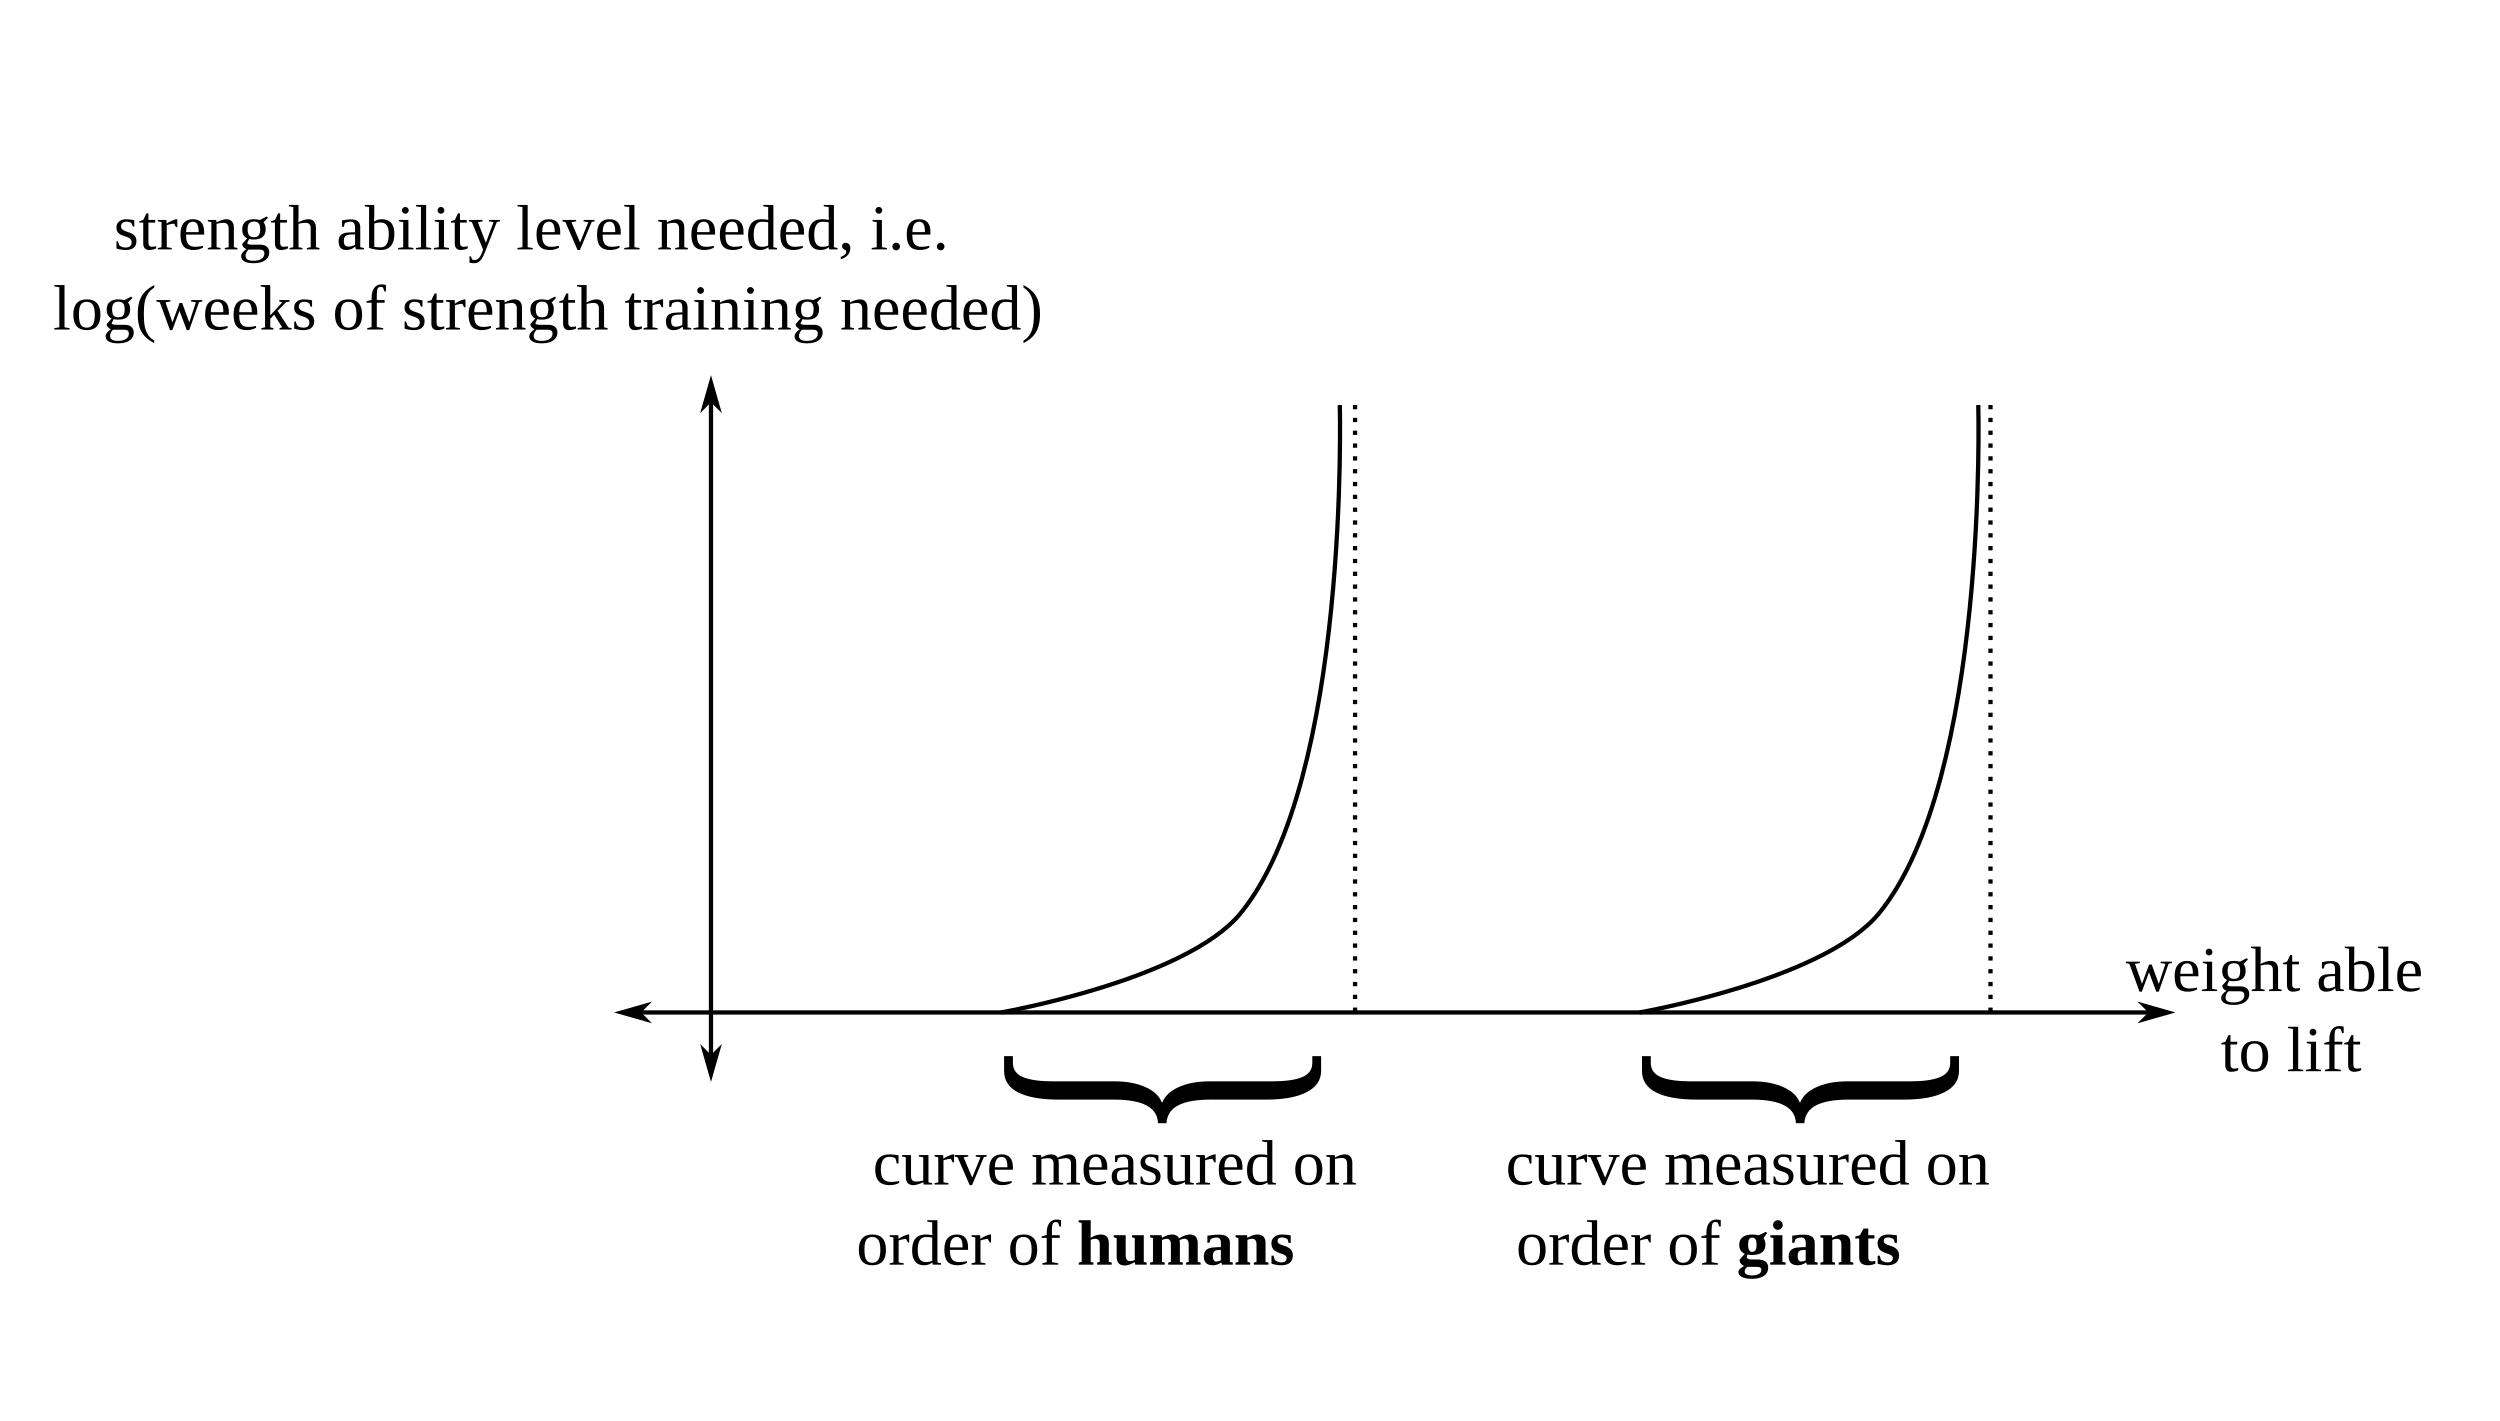
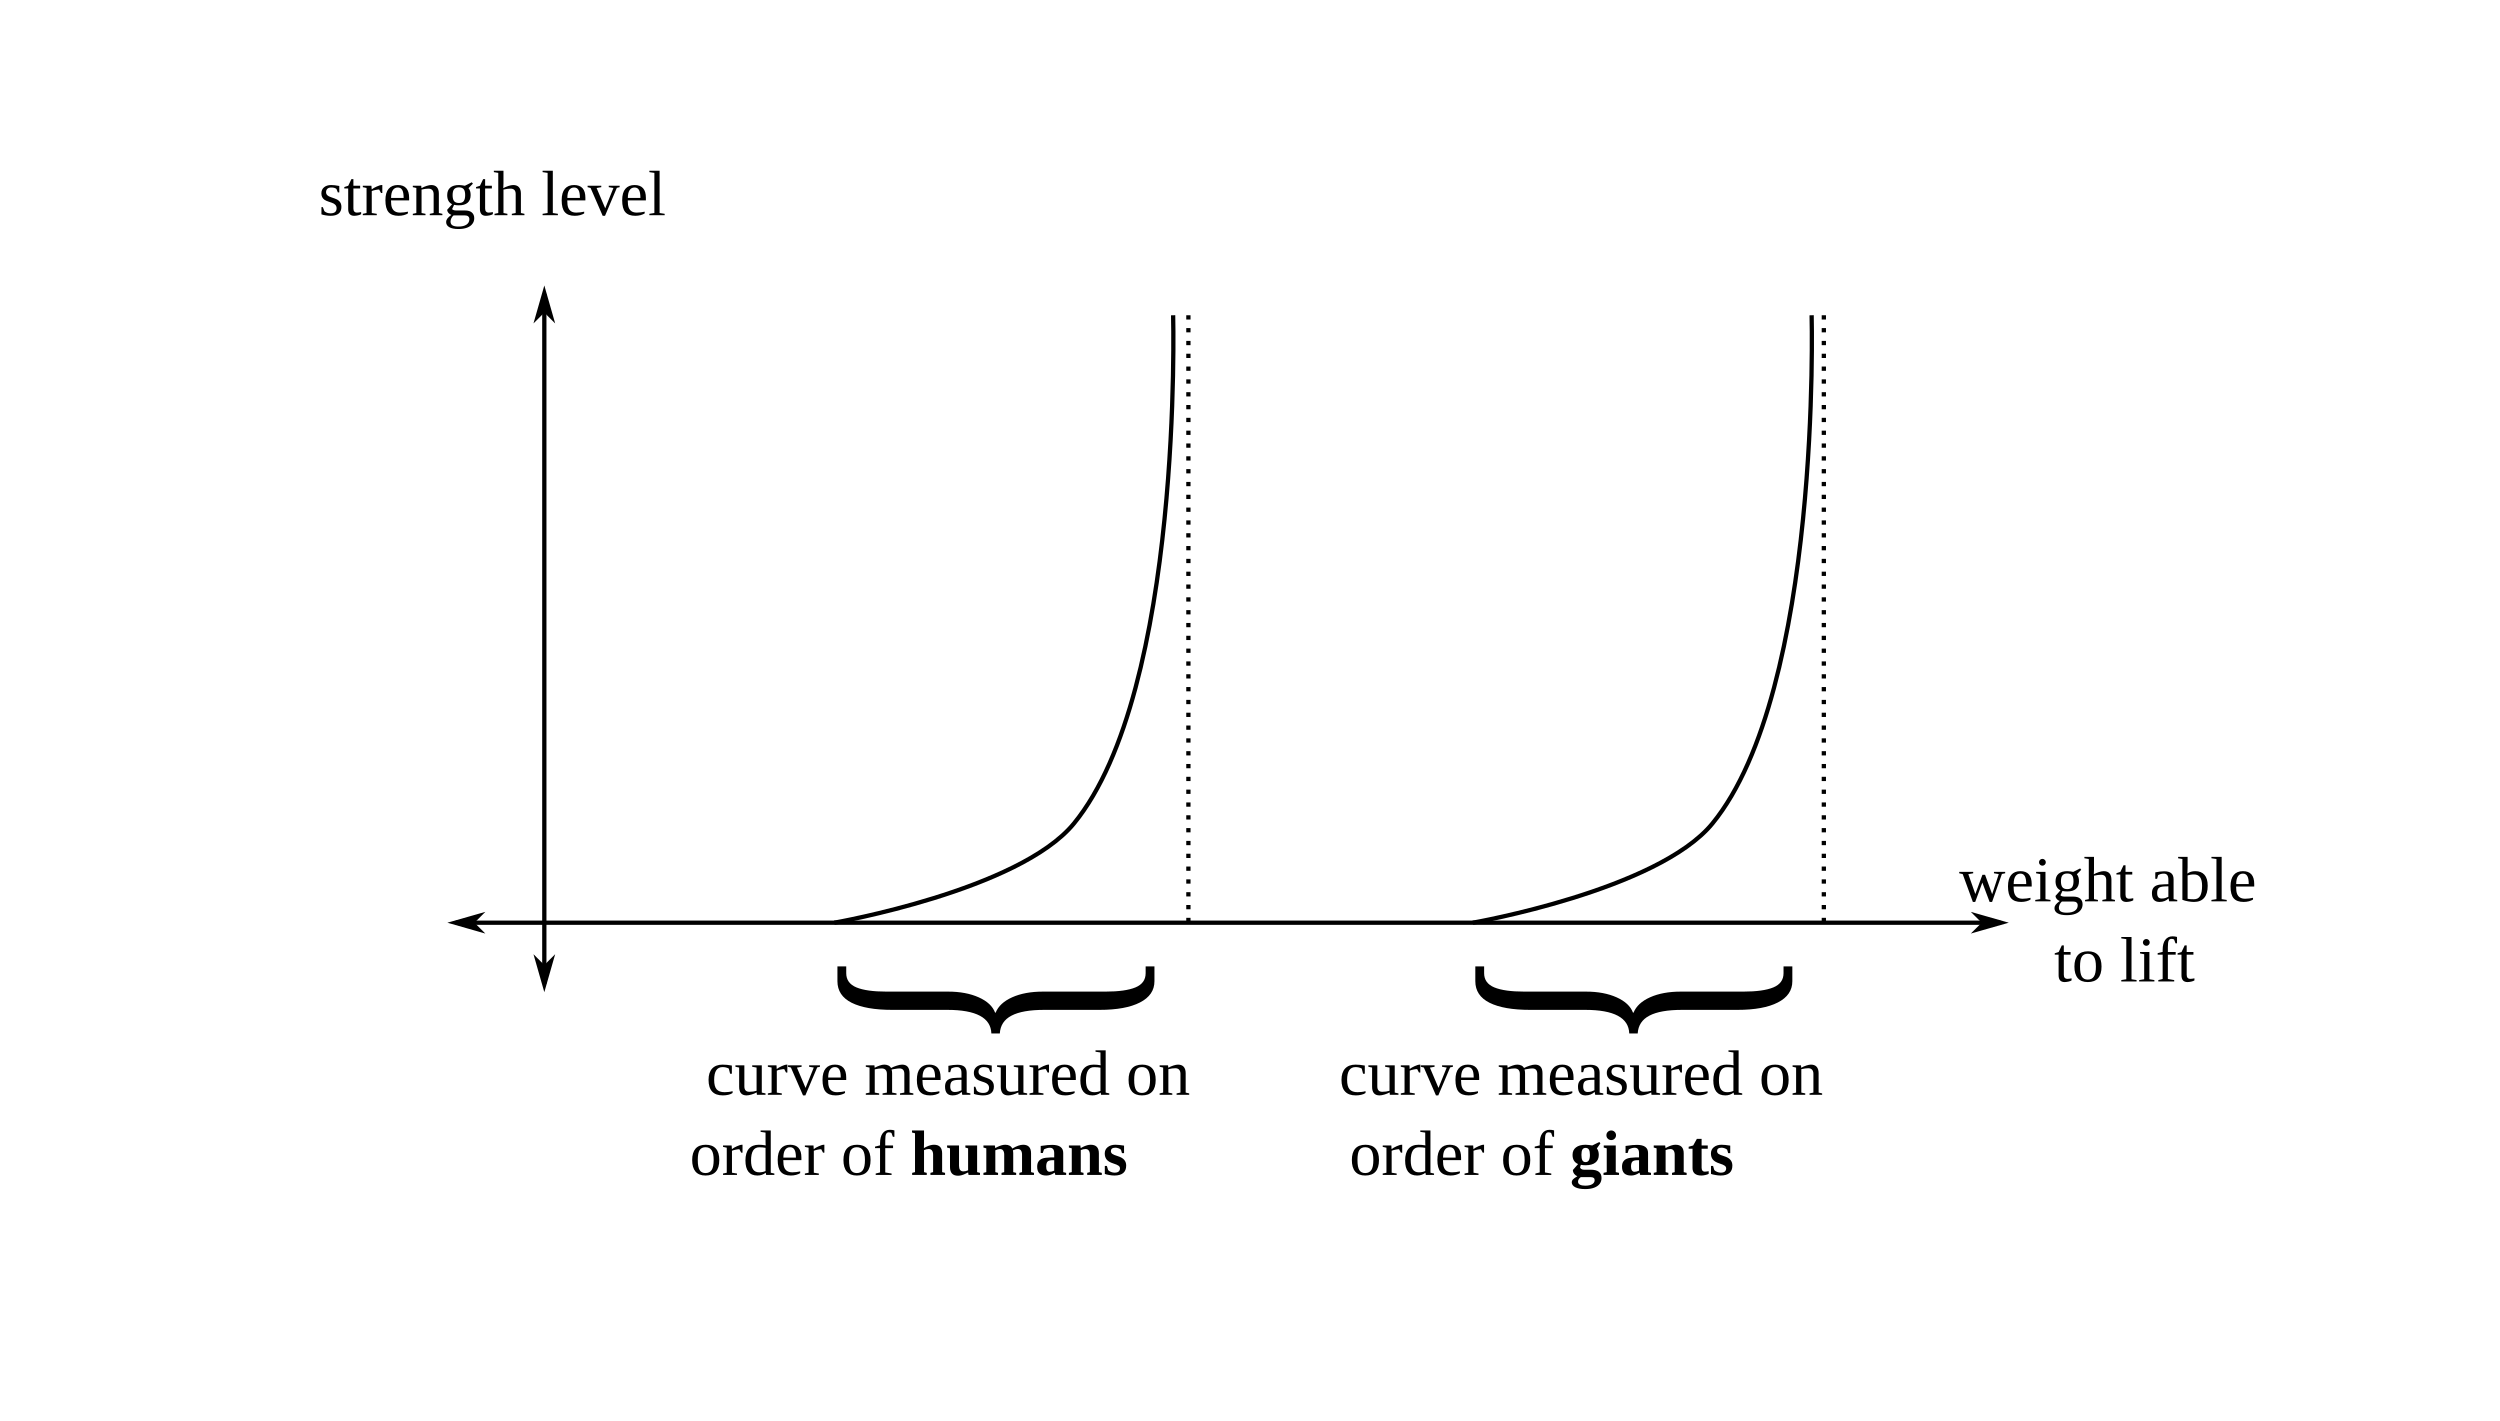
<svg xmlns="http://www.w3.org/2000/svg" width="6.5in" height="3.693in" viewBox="0 0 585 332.362" id="svg2" version="1.1">
  <defs id="defs4">
    <marker orient="auto" refY="0" refX="0" id="marker4863" style="overflow:visible">
      <path id="path4865" d="M 0,0 5,-5 -12.5,0 5,5 0,0 Z" style="fill:#000000;fill-opacity:1;fill-rule:evenodd;stroke:#000000;stroke-width:1pt;stroke-opacity:1" transform="matrix(-0.4,0,0,-0.4,-4,0)" />
    </marker>
    <marker orient="auto" refY="0" refX="0" id="Arrow1Lend" style="overflow:visible">
      <path id="path4205" d="M 0,0 5,-5 -12.5,0 5,5 0,0 Z" style="fill:#000000;fill-opacity:1;fill-rule:evenodd;stroke:#000000;stroke-width:1pt;stroke-opacity:1" transform="matrix(-0.8,0,0,-0.8,-10,0)" />
    </marker>
    <marker orient="auto" refY="0" refX="0" id="marker4743" style="overflow:visible">
      <path id="path4745" d="M 0,0 5,-5 -12.5,0 5,5 0,0 Z" style="fill:#000000;fill-opacity:1;fill-rule:evenodd;stroke:#000000;stroke-width:1pt;stroke-opacity:1" transform="matrix(-0.4,0,0,-0.4,-4,0)" />
    </marker>
    <marker orient="auto" refY="0" refX="0" id="marker4685" style="overflow:visible">
      <path id="path4687" d="M 0,0 5,-5 -12.5,0 5,5 0,0 Z" style="fill:#000000;fill-opacity:1;fill-rule:evenodd;stroke:#000000;stroke-width:1pt;stroke-opacity:1" transform="matrix(-0.4,0,0,-0.4,-4,0)" />
    </marker>
    <marker style="overflow:visible" id="marker4604" refX="0" refY="0" orient="auto">
      <path transform="matrix(-0.4,0,0,-0.4,-4,0)" style="fill:#000000;fill-opacity:1;fill-rule:evenodd;stroke:#000000;stroke-width:1pt;stroke-opacity:1" d="M 0,0 5,-5 -12.5,0 5,5 0,0 Z" id="path4606" />
    </marker>
    <marker orient="auto" refY="0" refX="0" id="Arrow1Mend" style="overflow:visible">
      <path id="path4211" d="M 0,0 5,-5 -12.5,0 5,5 0,0 Z" style="fill:#000000;fill-opacity:1;fill-rule:evenodd;stroke:#000000;stroke-width:1pt;stroke-opacity:1" transform="matrix(-0.4,0,0,-0.4,-4,0)" />
    </marker>
    <marker style="overflow:visible" id="marker4538" refX="0" refY="0" orient="auto">
      <path transform="matrix(0.4,0,0,0.4,4,0)" style="fill:#000000;fill-opacity:1;fill-rule:evenodd;stroke:#000000;stroke-width:1pt;stroke-opacity:1" d="M 0,0 5,-5 -12.5,0 5,5 0,0 Z" id="path4540" />
    </marker>
    <marker orient="auto" refY="0" refX="0" id="Arrow1Mstart" style="overflow:visible">
      <path id="path4208" d="M 0,0 5,-5 -12.5,0 5,5 0,0 Z" style="fill:#000000;fill-opacity:1;fill-rule:evenodd;stroke:#000000;stroke-width:1pt;stroke-opacity:1" transform="matrix(0.4,0,0,0.4,4,0)" />
    </marker>
    <marker style="overflow:visible" id="marker4478" refX="0" refY="0" orient="auto">
      <path transform="matrix(0.8,0,0,0.8,10,0)" style="fill:#000000;fill-opacity:1;fill-rule:evenodd;stroke:#000000;stroke-width:1pt;stroke-opacity:1" d="M 0,0 5,-5 -12.5,0 5,5 0,0 Z" id="path4480" />
    </marker>
  </defs>
  <g id="layer1" transform="translate(0,-720.0004)">
-     <path style="fill:none;fill-rule:evenodd;stroke:#000000;stroke-width:1px;stroke-linecap:butt;stroke-linejoin:miter;stroke-opacity:1;marker-start:url(#Arrow1Mstart);marker-end:url(#Arrow1Mend)" d="m 166.371,809.767 0,161.429" id="path4136" />
-     <path style="fill:none;fill-rule:evenodd;stroke:#000000;stroke-width:1px;stroke-linecap:butt;stroke-linejoin:miter;stroke-opacity:1;marker-start:url(#marker4538);marker-end:url(#marker4604)" d="m 145.657,956.91 361.429,0" id="path4140" />
-     <text xml:space="preserve" style="font-style:normal;font-weight:normal;font-size:15px;line-height:125%;font-family:sans-serif;text-align:center;letter-spacing:0px;word-spacing:0px;text-anchor:middle;fill:#000000;fill-opacity:1;stroke:none;stroke-width:1px;stroke-linecap:butt;stroke-linejoin:miter;stroke-opacity:1" x="545.876" y="951.91" id="text4142">
-       <tspan x="545.876" y="951.91" style="font-style:normal;font-variant:normal;font-weight:normal;font-stretch:normal;font-family:'Times New Roman';-inkscape-font-specification:'Times New Roman, ';text-align:center;text-anchor:middle" id="tspan4146">weight able</tspan>
-       <tspan x="545.876" y="970.66" style="font-style:normal;font-variant:normal;font-weight:normal;font-stretch:normal;font-family:'Times New Roman';-inkscape-font-specification:'Times New Roman, ';text-align:center;text-anchor:middle" id="tspan4150">to lift</tspan>
+     <path style="fill:none;fill-rule:evenodd;stroke:#000000;stroke-width:1px;stroke-linecap:butt;stroke-linejoin:miter;stroke-opacity:1;marker-start:url(#Arrow1Mstart);marker-end:url(#Arrow1Mend)" d="m 127.371,788.767 0,161.429" id="path4136" />
+     <path style="fill:none;fill-rule:evenodd;stroke:#000000;stroke-width:1px;stroke-linecap:butt;stroke-linejoin:miter;stroke-opacity:1;marker-start:url(#marker4538);marker-end:url(#marker4604)" d="m 106.657,935.91 361.429,0" id="path4140" />
+     <text xml:space="preserve" style="font-style:normal;font-weight:normal;font-size:15px;line-height:125%;font-family:sans-serif;text-align:center;letter-spacing:0px;word-spacing:0px;text-anchor:middle;fill:#000000;fill-opacity:1;stroke:none;stroke-width:1px;stroke-linecap:butt;stroke-linejoin:miter;stroke-opacity:1" x="506.876" y="930.91" id="text4142">
+       <tspan x="506.876" y="930.91" style="font-style:normal;font-variant:normal;font-weight:normal;font-stretch:normal;font-family:'Times New Roman';-inkscape-font-specification:'Times New Roman, ';text-align:center;text-anchor:middle" id="tspan4146">weight able</tspan>
+       <tspan x="506.876" y="949.66" style="font-style:normal;font-variant:normal;font-weight:normal;font-stretch:normal;font-family:'Times New Roman';-inkscape-font-specification:'Times New Roman, ';text-align:center;text-anchor:middle" id="tspan4150">to lift</tspan>
    </text>
-     <text xml:space="preserve" style="font-style:normal;font-weight:normal;font-size:15px;line-height:125%;font-family:sans-serif;text-align:center;letter-spacing:0px;word-spacing:0px;text-anchor:middle;fill:#000000;fill-opacity:1;stroke:none;stroke-width:1px;stroke-linecap:butt;stroke-linejoin:miter;stroke-opacity:1" x="137.961" y="778.354" id="text4142-3">
-       <tspan x="137.961" y="778.354" style="font-style:normal;font-variant:normal;font-weight:normal;font-stretch:normal;font-family:'Times New Roman';-inkscape-font-specification:'Times New Roman, ';text-align:center;text-anchor:middle" id="tspan4175">strength ability level needed, i.e.</tspan>
-       <tspan x="137.961" y="797.104" style="font-style:normal;font-variant:normal;font-weight:normal;font-stretch:normal;font-family:'Times New Roman';-inkscape-font-specification:'Times New Roman, ';text-align:center;text-anchor:middle" id="tspan4177">log(weeks of strength training needed)</tspan>
+     <text xml:space="preserve" style="font-style:normal;font-weight:normal;font-size:15px;line-height:125%;font-family:sans-serif;text-align:center;letter-spacing:0px;word-spacing:0px;text-anchor:middle;fill:#000000;fill-opacity:1;stroke:none;stroke-width:1px;stroke-linecap:butt;stroke-linejoin:miter;stroke-opacity:1" x="124.961" y="770.354" id="text4142-3">
+       <tspan x="124.961" y="770.354" style="font-style:normal;font-variant:normal;font-weight:normal;font-stretch:normal;font-family:'Times New Roman';-inkscape-font-specification:'Times New Roman, ';text-align:center;text-anchor:middle" id="tspan4177">strength level</tspan>
    </text>
-     <path style="fill:none;fill-rule:evenodd;stroke:#000000;stroke-width:1px;stroke-linecap:butt;stroke-linejoin:miter;stroke-opacity:1" d="m 234.228,956.91 c 0,0 43.265,-7.555 56.071,-23.214 25.571,-31.266 23.214,-118.929 23.214,-118.929" id="path4181" />
-     <path style="fill:none;fill-rule:evenodd;stroke:#000000;stroke-width:1px;stroke-linecap:butt;stroke-linejoin:miter;stroke-opacity:1" d="m 383.636,956.91 c 0,0 43.265,-7.555 56.071,-23.214 25.571,-31.266 23.214,-118.929 23.214,-118.929" id="path4181-5" />
-     <path style="fill:none;fill-rule:evenodd;stroke:#000000;stroke-width:1;stroke-linecap:butt;stroke-linejoin:miter;stroke-miterlimit:4;stroke-dasharray:1, 2;stroke-dashoffset:0;stroke-opacity:1" d="m 317.085,814.767 0,142.143" id="path4656" />
-     <path style="fill:none;fill-rule:evenodd;stroke:#000000;stroke-width:1;stroke-linecap:butt;stroke-linejoin:miter;stroke-miterlimit:4;stroke-dasharray:1, 2;stroke-dashoffset:0;stroke-opacity:1" d="m 465.778,814.767 0,142.143" id="path4656-3" />
-     <text xml:space="preserve" style="font-style:normal;font-variant:normal;font-weight:normal;font-stretch:normal;font-size:20.597px;line-height:125%;font-family:'Times New Roman';-inkscape-font-specification:'Times New Roman, ';letter-spacing:0px;word-spacing:0px;fill:#000000;fill-opacity:1;stroke:none;stroke-width:1px;stroke-linecap:butt;stroke-linejoin:miter;stroke-opacity:1" x="-1289.185" y="227.633" id="text5455" transform="matrix(0,-0.7660646,1.305373,0,0,0)">
-       <tspan id="tspan5457" x="-1289.185" y="227.633" style="font-size:68.656px">{</tspan>
+     <path style="fill:none;fill-rule:evenodd;stroke:#000000;stroke-width:1px;stroke-linecap:butt;stroke-linejoin:miter;stroke-opacity:1" d="m 195.228,935.91 c 0,0 43.265,-7.555 56.071,-23.214 25.571,-31.266 23.214,-118.929 23.214,-118.929" id="path4181" />
+     <path style="fill:none;fill-rule:evenodd;stroke:#000000;stroke-width:1px;stroke-linecap:butt;stroke-linejoin:miter;stroke-opacity:1" d="m 344.636,935.91 c 0,0 43.265,-7.555 56.071,-23.214 25.571,-31.266 23.214,-118.929 23.214,-118.929" id="path4181-5" />
+     <path style="fill:none;fill-rule:evenodd;stroke:#000000;stroke-width:1;stroke-linecap:butt;stroke-linejoin:miter;stroke-miterlimit:4;stroke-dasharray:1, 2;stroke-dashoffset:0;stroke-opacity:1" d="m 278.085,793.767 0,142.143" id="path4656" />
+     <path style="fill:none;fill-rule:evenodd;stroke:#000000;stroke-width:1;stroke-linecap:butt;stroke-linejoin:miter;stroke-miterlimit:4;stroke-dasharray:1, 2;stroke-dashoffset:0;stroke-opacity:1" d="m 426.778,793.767 0,142.143" id="path4656-3" />
+     <text xml:space="preserve" style="font-style:normal;font-variant:normal;font-weight:normal;font-stretch:normal;font-size:20.597px;line-height:125%;font-family:'Times New Roman';-inkscape-font-specification:'Times New Roman, ';letter-spacing:0px;word-spacing:0px;fill:#000000;fill-opacity:1;stroke:none;stroke-width:1px;stroke-linecap:butt;stroke-linejoin:miter;stroke-opacity:1" x="-1261.772" y="197.757" id="text5455" transform="matrix(0,-0.7660646,1.305373,0,0,0)">
+       <tspan id="tspan5457" x="-1261.772" y="197.757" style="font-size:68.656px">{</tspan>
    </text>
-     <text xml:space="preserve" style="font-style:normal;font-variant:normal;font-weight:normal;font-stretch:normal;font-size:20.597px;line-height:125%;font-family:'Times New Roman';-inkscape-font-specification:'Times New Roman, ';letter-spacing:0px;word-spacing:0px;fill:#000000;fill-opacity:1;stroke:none;stroke-width:1px;stroke-linecap:butt;stroke-linejoin:miter;stroke-opacity:1" x="-1289.185" y="341.982" id="text5455-5" transform="matrix(0,-0.7660646,1.305373,0,0,0)">
-       <tspan id="tspan5457-6" x="-1289.185" y="341.982" style="font-size:68.656px">{</tspan>
+     <text xml:space="preserve" style="font-style:normal;font-variant:normal;font-weight:normal;font-stretch:normal;font-size:20.597px;line-height:125%;font-family:'Times New Roman';-inkscape-font-specification:'Times New Roman, ';letter-spacing:0px;word-spacing:0px;fill:#000000;fill-opacity:1;stroke:none;stroke-width:1px;stroke-linecap:butt;stroke-linejoin:miter;stroke-opacity:1" x="-1261.772" y="312.105" id="text5455-5" transform="matrix(0,-0.7660646,1.305373,0,0,0)">
+       <tspan id="tspan5457-6" x="-1261.772" y="312.105" style="font-size:68.656px">{</tspan>
    </text>
-     <text xml:space="preserve" style="font-style:normal;font-weight:normal;font-size:15px;line-height:125%;font-family:sans-serif;text-align:center;letter-spacing:0px;word-spacing:0px;text-anchor:middle;fill:#000000;fill-opacity:1;stroke:none;stroke-width:1px;stroke-linecap:butt;stroke-linejoin:miter;stroke-opacity:1" x="274.519" y="997.18" id="text4142-2">
-       <tspan x="274.519" y="997.18" style="font-style:normal;font-variant:normal;font-weight:normal;font-stretch:normal;font-family:'Times New Roman';-inkscape-font-specification:'Times New Roman, ';text-align:center;text-anchor:middle" id="tspan4150-1">curve measured on</tspan>
-       <tspan x="274.519" y="1015.93" style="font-style:normal;font-variant:normal;font-weight:normal;font-stretch:normal;font-family:'Times New Roman';-inkscape-font-specification:'Times New Roman, ';text-align:center;text-anchor:middle" id="tspan5503">order of <tspan style="font-weight:bold" id="tspan5536">humans</tspan>
+     <text xml:space="preserve" style="font-style:normal;font-weight:normal;font-size:15px;line-height:125%;font-family:sans-serif;text-align:center;letter-spacing:0px;word-spacing:0px;text-anchor:middle;fill:#000000;fill-opacity:1;stroke:none;stroke-width:1px;stroke-linecap:butt;stroke-linejoin:miter;stroke-opacity:1" x="235.519" y="976.18" id="text4142-2">
+       <tspan x="235.519" y="976.18" style="font-style:normal;font-variant:normal;font-weight:normal;font-stretch:normal;font-family:'Times New Roman';-inkscape-font-specification:'Times New Roman, ';text-align:center;text-anchor:middle" id="tspan4150-1">curve measured on</tspan>
+       <tspan x="235.519" y="994.93" style="font-style:normal;font-variant:normal;font-weight:normal;font-stretch:normal;font-family:'Times New Roman';-inkscape-font-specification:'Times New Roman, ';text-align:center;text-anchor:middle" id="tspan5503">order of <tspan style="font-weight:bold" id="tspan5536">humans</tspan>
      </tspan>
    </text>
-     <text xml:space="preserve" style="font-style:normal;font-weight:normal;font-size:15px;line-height:125%;font-family:sans-serif;text-align:center;letter-spacing:0px;word-spacing:0px;text-anchor:middle;fill:#000000;fill-opacity:1;stroke:none;stroke-width:1px;stroke-linecap:butt;stroke-linejoin:miter;stroke-opacity:1" x="422.626" y="997.18" id="text4142-2-3">
-       <tspan x="422.626" y="997.18" style="font-style:normal;font-variant:normal;font-weight:normal;font-stretch:normal;font-family:'Times New Roman';-inkscape-font-specification:'Times New Roman, ';text-align:center;text-anchor:middle" id="tspan4150-1-6">curve measured on</tspan>
-       <tspan x="422.626" y="1015.93" style="font-style:normal;font-variant:normal;font-weight:normal;font-stretch:normal;font-family:'Times New Roman';-inkscape-font-specification:'Times New Roman, ';text-align:center;text-anchor:middle" id="tspan5503-0">order of <tspan style="font-weight:bold" id="tspan5538">giants</tspan>
+     <text xml:space="preserve" style="font-style:normal;font-weight:normal;font-size:15px;line-height:125%;font-family:sans-serif;text-align:center;letter-spacing:0px;word-spacing:0px;text-anchor:middle;fill:#000000;fill-opacity:1;stroke:none;stroke-width:1px;stroke-linecap:butt;stroke-linejoin:miter;stroke-opacity:1" x="383.626" y="976.18" id="text4142-2-3">
+       <tspan x="383.626" y="976.18" style="font-style:normal;font-variant:normal;font-weight:normal;font-stretch:normal;font-family:'Times New Roman';-inkscape-font-specification:'Times New Roman, ';text-align:center;text-anchor:middle" id="tspan4150-1-6">curve measured on</tspan>
+       <tspan x="383.626" y="994.93" style="font-style:normal;font-variant:normal;font-weight:normal;font-stretch:normal;font-family:'Times New Roman';-inkscape-font-specification:'Times New Roman, ';text-align:center;text-anchor:middle" id="tspan5503-0">order of <tspan style="font-weight:bold" id="tspan5538">giants</tspan>
      </tspan>
    </text>
  </g>
</svg>
